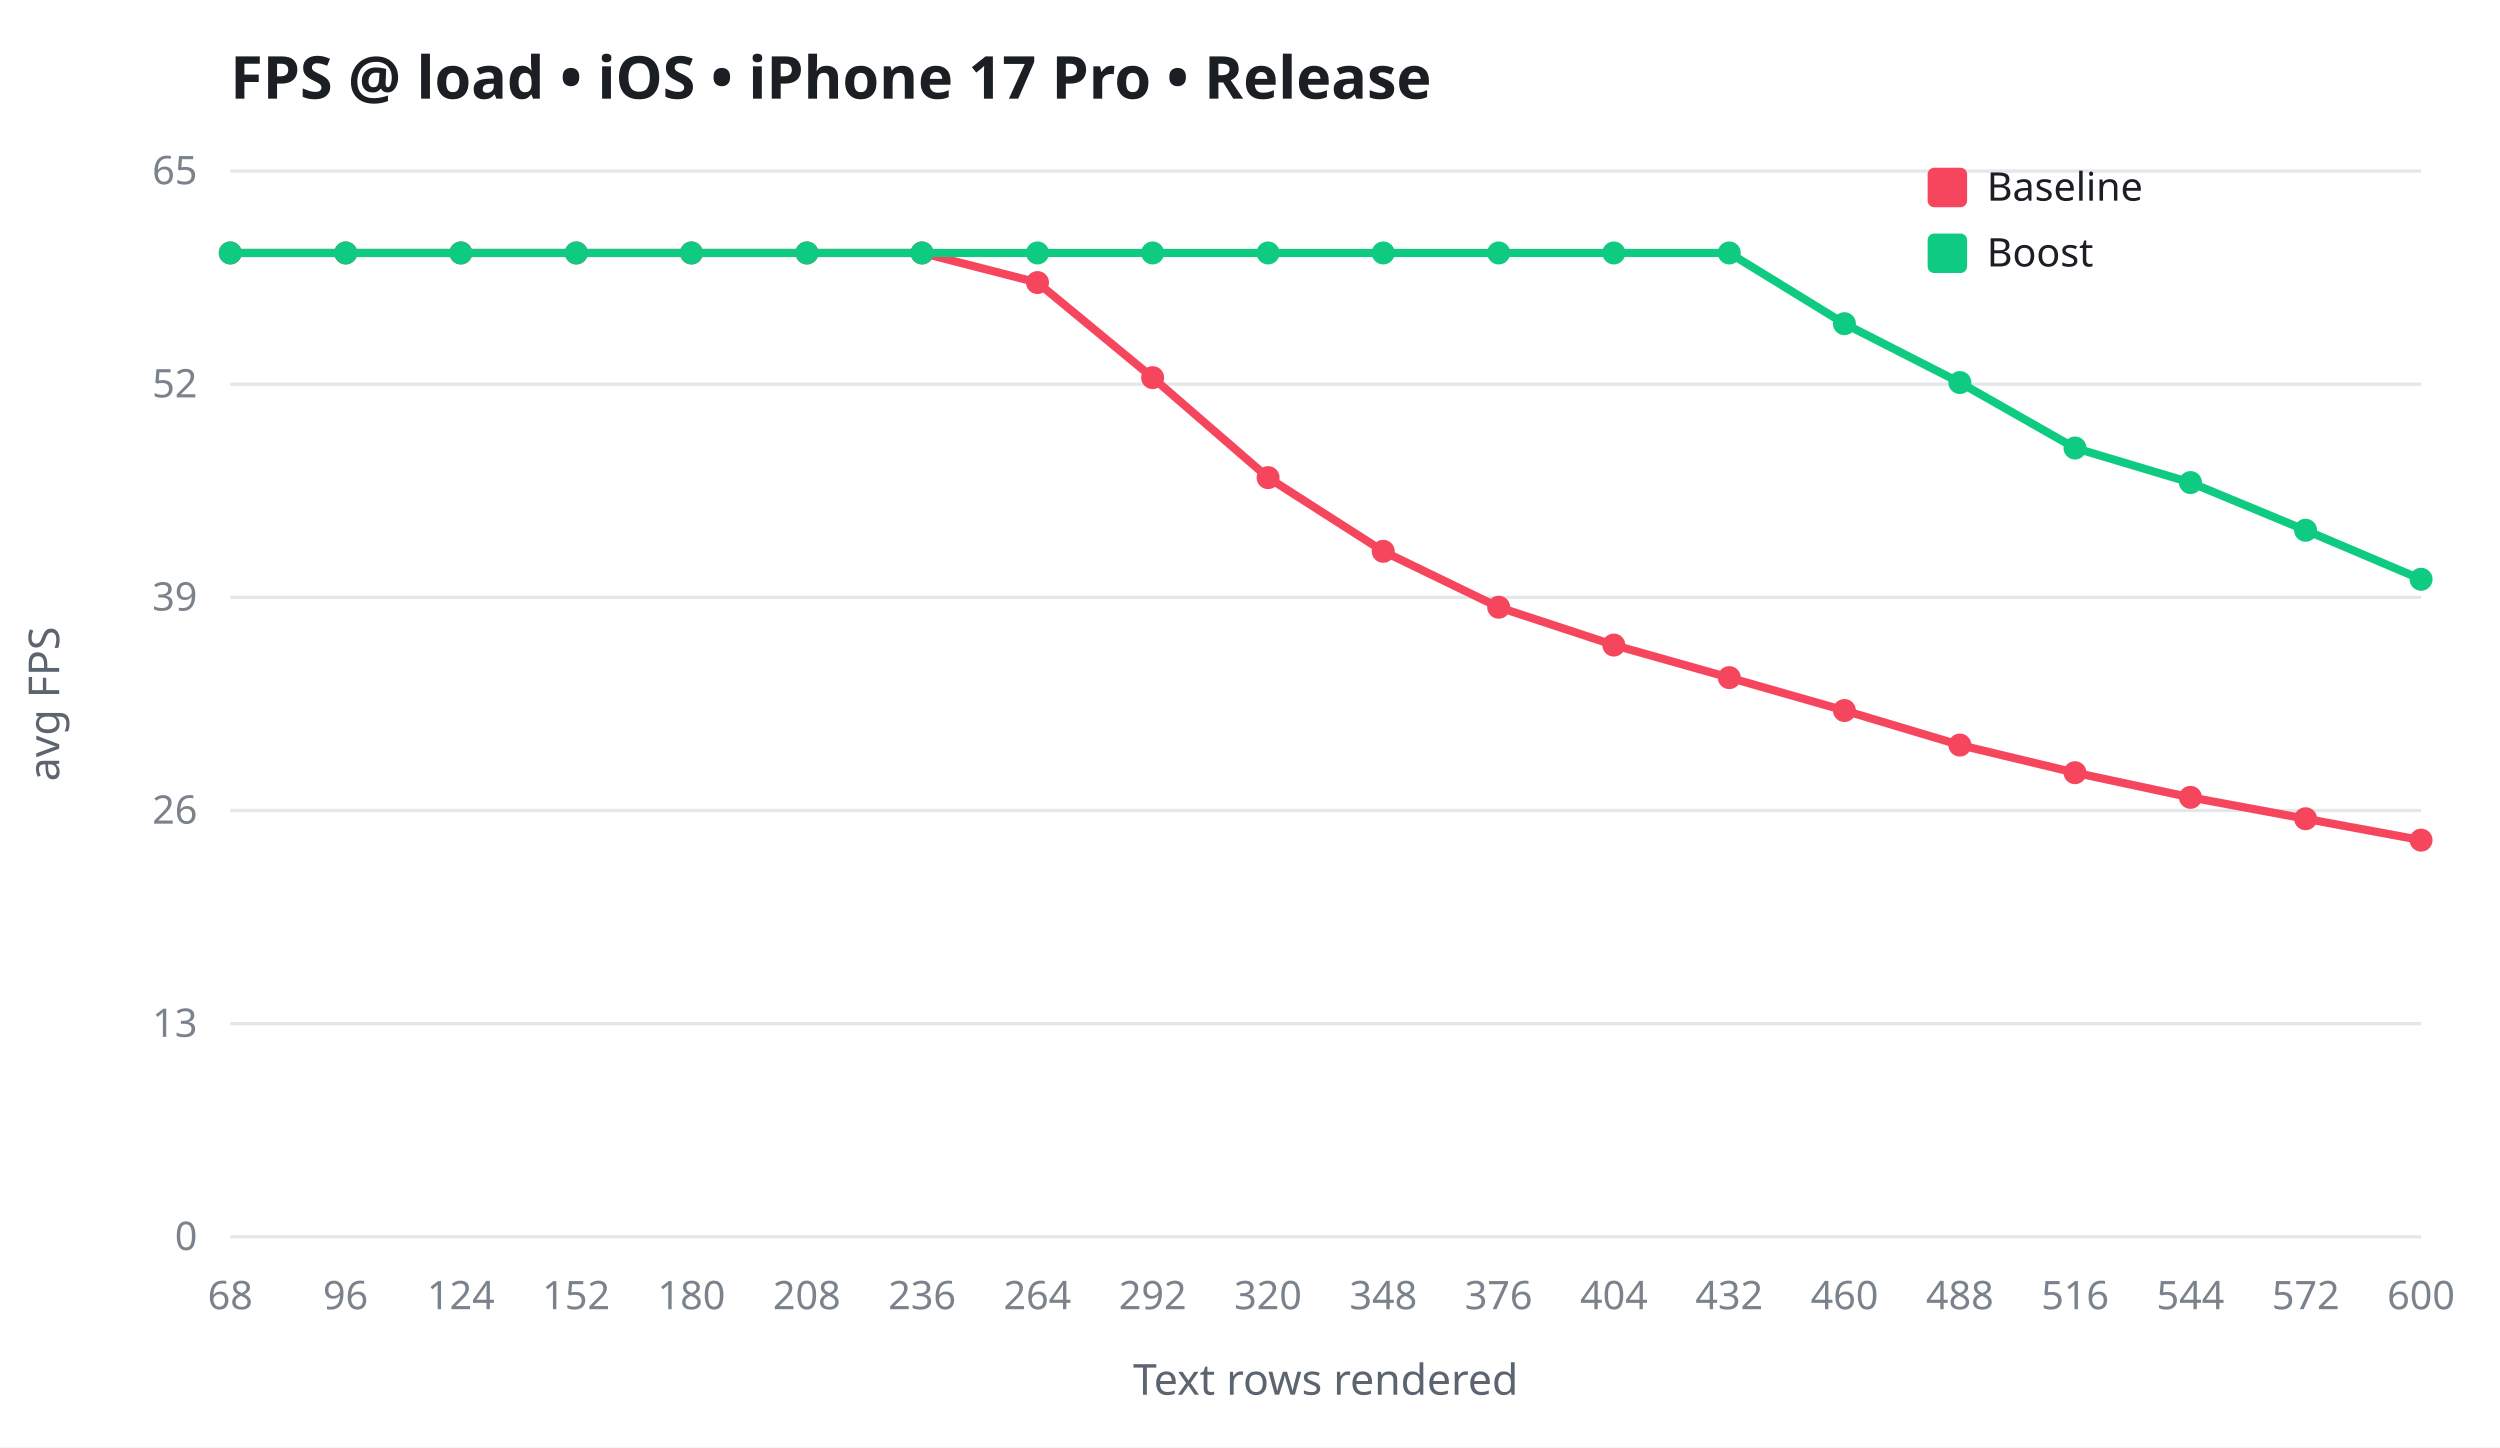
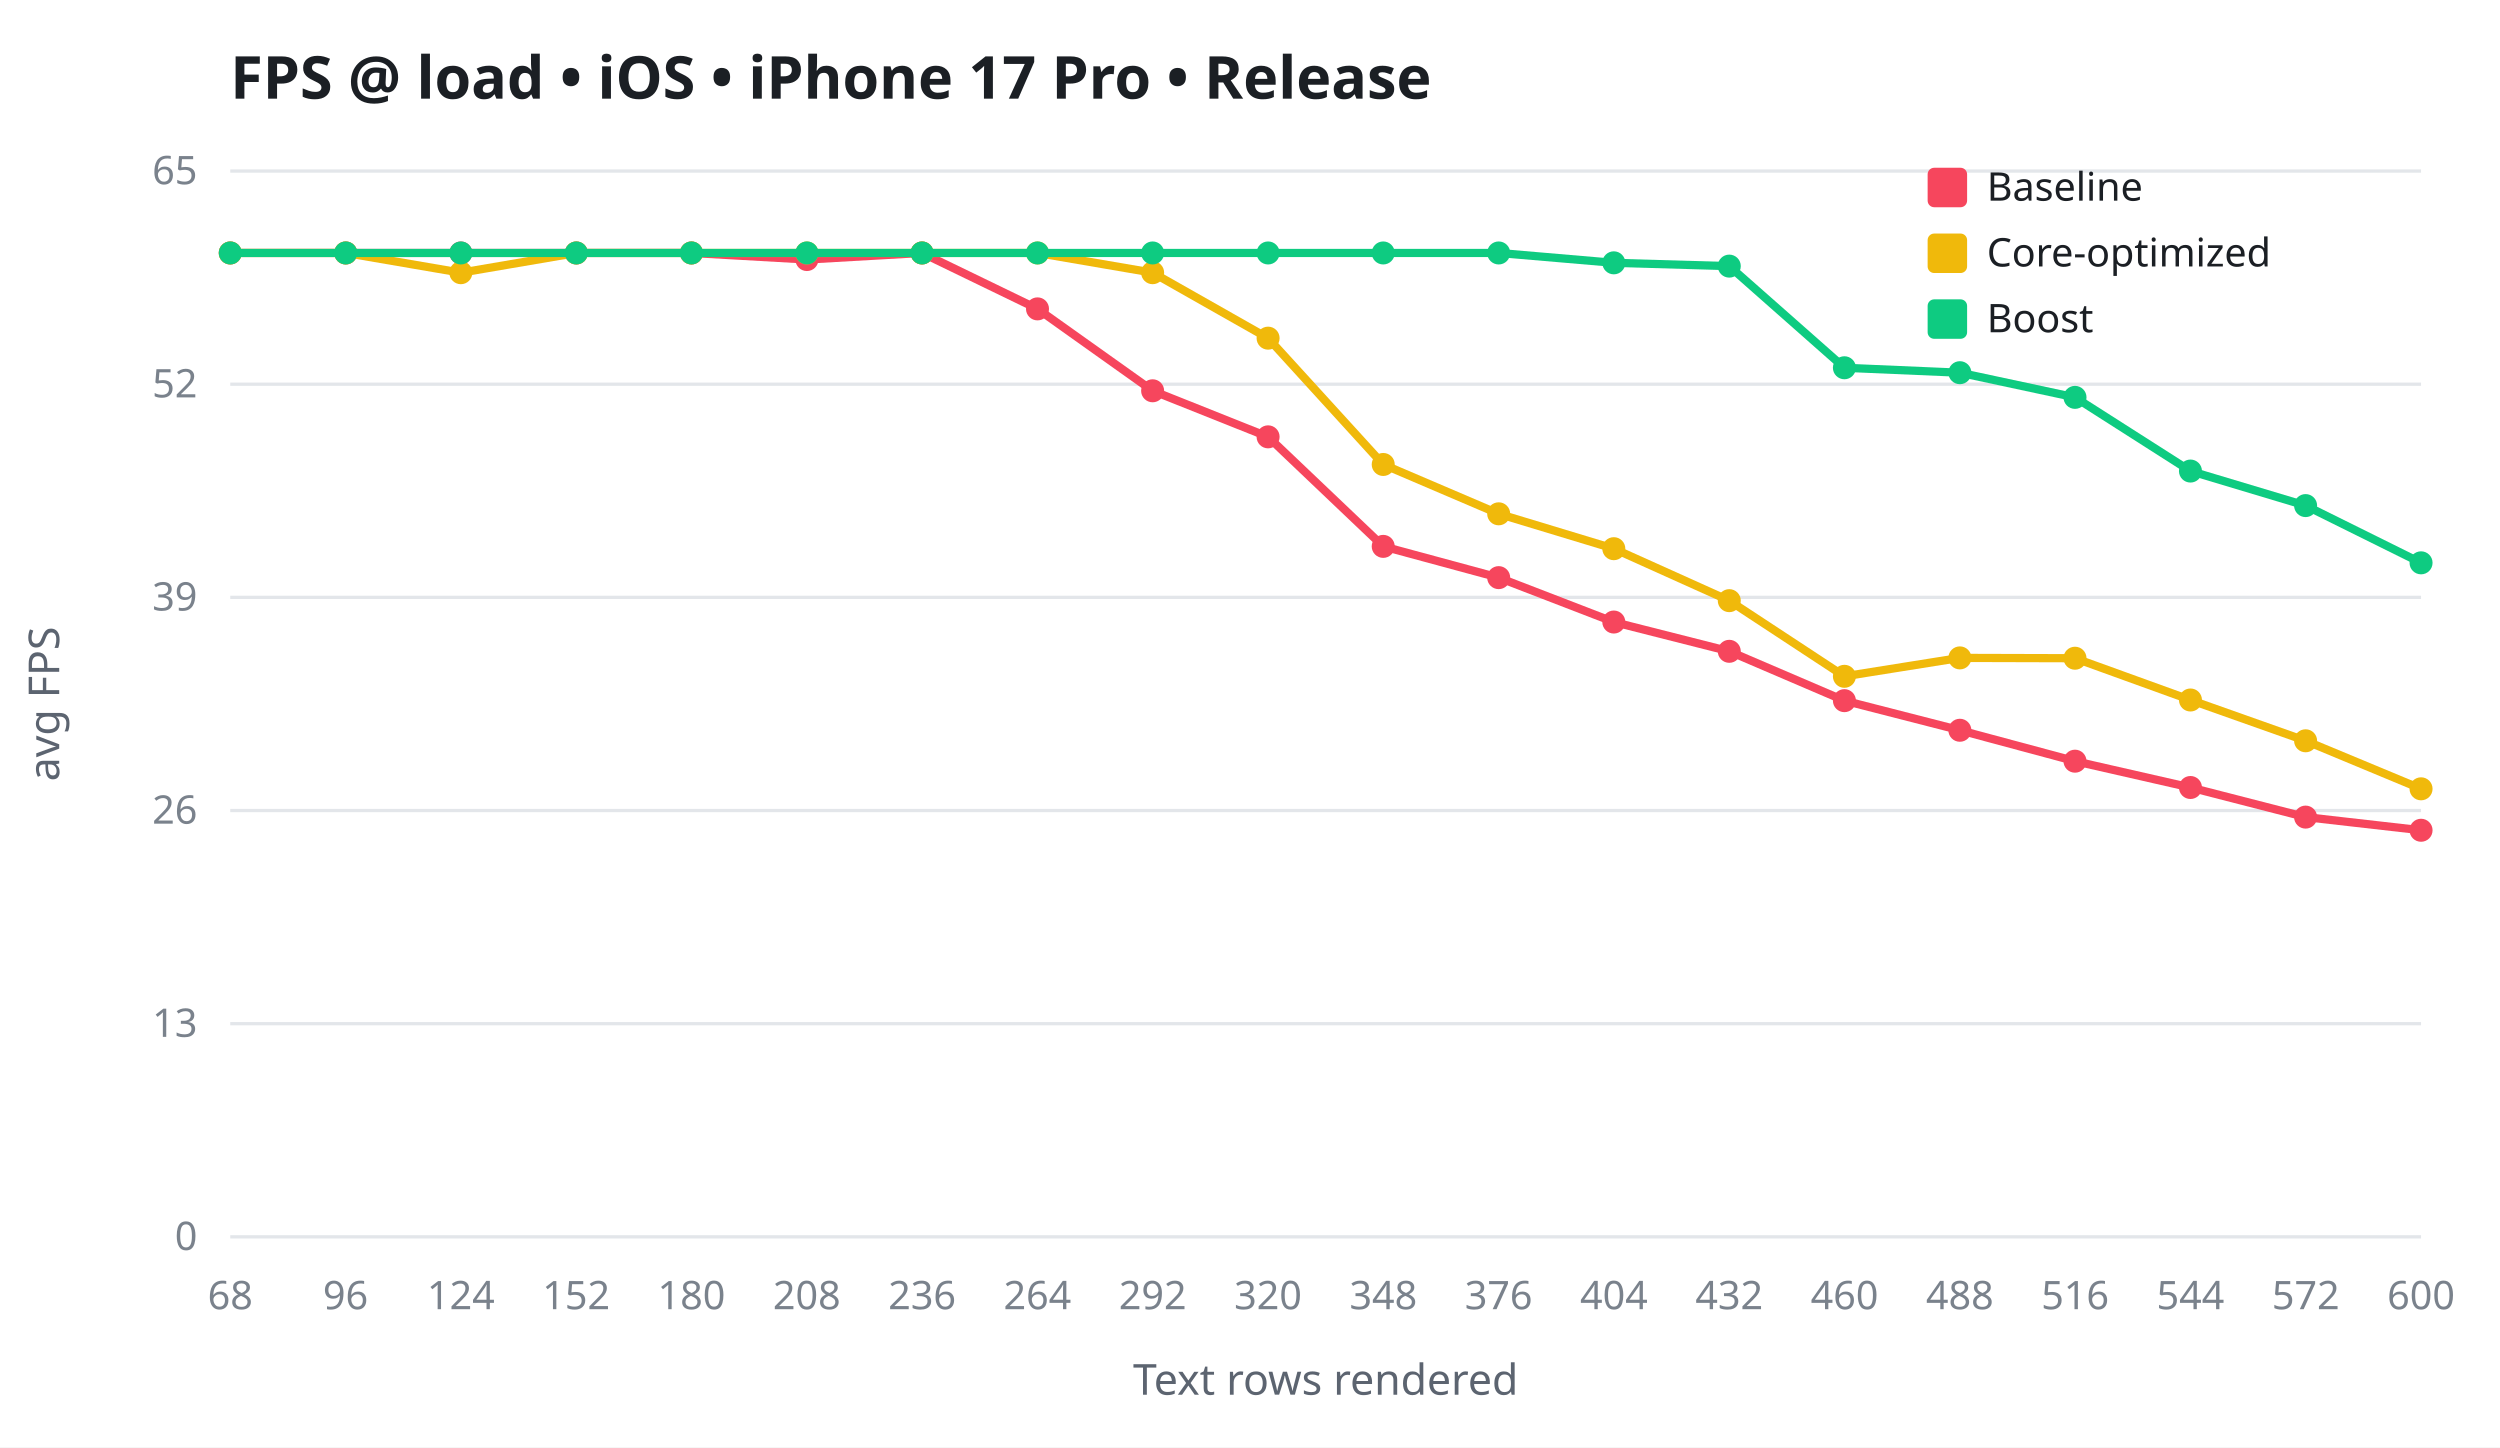
<svg xmlns="http://www.w3.org/2000/svg" width="760" height="440" viewBox="0 0 760 440">
  <rect x="0" y="0" width="760" height="440" fill="#ffffff" />
  <text x="70" y="30" fill="#1b1f24" font-size="18" font-weight="700" font-family="system-ui,sans-serif">FPS @ load • iOS • iPhone 17 Pro • Release</text>
  <line x1="70" y1="376" x2="736" y2="376" stroke="#e3e6ea" stroke-width="1" />
  <text x="60" y="380" fill="#7a828c" font-size="12" text-anchor="end" font-family="system-ui,sans-serif">0</text>
  <line x1="70" y1="311.2" x2="736" y2="311.2" stroke="#e3e6ea" stroke-width="1" />
  <text x="60" y="315.2" fill="#7a828c" font-size="12" text-anchor="end" font-family="system-ui,sans-serif">13</text>
  <line x1="70" y1="246.4" x2="736" y2="246.4" stroke="#e3e6ea" stroke-width="1" />
  <text x="60" y="250.4" fill="#7a828c" font-size="12" text-anchor="end" font-family="system-ui,sans-serif">26</text>
  <line x1="70" y1="181.6" x2="736" y2="181.6" stroke="#e3e6ea" stroke-width="1" />
  <text x="60" y="185.6" fill="#7a828c" font-size="12" text-anchor="end" font-family="system-ui,sans-serif">39</text>
  <line x1="70" y1="116.8" x2="736" y2="116.8" stroke="#e3e6ea" stroke-width="1" />
  <text x="60" y="120.8" fill="#7a828c" font-size="12" text-anchor="end" font-family="system-ui,sans-serif">52</text>
  <line x1="70" y1="52" x2="736" y2="52" stroke="#e3e6ea" stroke-width="1" />
  <text x="60" y="56" fill="#7a828c" font-size="12" text-anchor="end" font-family="system-ui,sans-serif">65</text>
  <text x="70" y="398" fill="#7a828c" font-size="12" text-anchor="middle" font-family="system-ui,sans-serif">68</text>
  <text x="105.053" y="398" fill="#7a828c" font-size="12" text-anchor="middle" font-family="system-ui,sans-serif">96</text>
  <text x="140.105" y="398" fill="#7a828c" font-size="12" text-anchor="middle" font-family="system-ui,sans-serif">124</text>
  <text x="175.158" y="398" fill="#7a828c" font-size="12" text-anchor="middle" font-family="system-ui,sans-serif">152</text>
  <text x="210.211" y="398" fill="#7a828c" font-size="12" text-anchor="middle" font-family="system-ui,sans-serif">180</text>
  <text x="245.263" y="398" fill="#7a828c" font-size="12" text-anchor="middle" font-family="system-ui,sans-serif">208</text>
  <text x="280.316" y="398" fill="#7a828c" font-size="12" text-anchor="middle" font-family="system-ui,sans-serif">236</text>
  <text x="315.368" y="398" fill="#7a828c" font-size="12" text-anchor="middle" font-family="system-ui,sans-serif">264</text>
  <text x="350.421" y="398" fill="#7a828c" font-size="12" text-anchor="middle" font-family="system-ui,sans-serif">292</text>
  <text x="385.474" y="398" fill="#7a828c" font-size="12" text-anchor="middle" font-family="system-ui,sans-serif">320</text>
  <text x="420.526" y="398" fill="#7a828c" font-size="12" text-anchor="middle" font-family="system-ui,sans-serif">348</text>
  <text x="455.579" y="398" fill="#7a828c" font-size="12" text-anchor="middle" font-family="system-ui,sans-serif">376</text>
  <text x="490.632" y="398" fill="#7a828c" font-size="12" text-anchor="middle" font-family="system-ui,sans-serif">404</text>
  <text x="525.684" y="398" fill="#7a828c" font-size="12" text-anchor="middle" font-family="system-ui,sans-serif">432</text>
  <text x="560.737" y="398" fill="#7a828c" font-size="12" text-anchor="middle" font-family="system-ui,sans-serif">460</text>
  <text x="595.789" y="398" fill="#7a828c" font-size="12" text-anchor="middle" font-family="system-ui,sans-serif">488</text>
  <text x="630.842" y="398" fill="#7a828c" font-size="12" text-anchor="middle" font-family="system-ui,sans-serif">516</text>
  <text x="665.895" y="398" fill="#7a828c" font-size="12" text-anchor="middle" font-family="system-ui,sans-serif">544</text>
  <text x="700.947" y="398" fill="#7a828c" font-size="12" text-anchor="middle" font-family="system-ui,sans-serif">572</text>
  <text x="736" y="398" fill="#7a828c" font-size="12" text-anchor="middle" font-family="system-ui,sans-serif">600</text>
  <text x="403" y="424" fill="#5c6470" font-size="13" text-anchor="middle" font-family="system-ui,sans-serif">Text rows rendered</text>
  <text x="18" y="214" fill="#5c6470" font-size="13" text-anchor="middle" font-family="system-ui,sans-serif" transform="rotate(-90 18 214)">avg FPS</text>
-   <polyline points="70.0,76.9 105.1,76.9 140.1,76.9 175.2,76.9 210.2,76.9 245.3,76.9 280.3,76.9 315.4,85.9 350.4,114.8 385.5,145.2 420.5,167.6 455.6,184.6 490.6,196.1 525.7,206.0 560.7,216.0 595.8,226.5 630.8,234.9 665.9,242.4 700.9,248.9 736.0,255.4" fill="none" stroke="#f6465d" stroke-width="2.5" />
+   <polyline points="70.0,76.9 105.1,76.9 140.1,76.9 175.2,76.9 210.2,76.9 245.3,78.9 280.3,76.9 315.4,93.9 350.4,118.8 385.5,132.8 420.5,166.1 455.6,175.6 490.6,189.1 525.7,198.0 560.7,213.0 595.8,222.0 630.8,231.4 665.9,239.4 700.9,248.4 736.0,252.4" fill="none" stroke="#f6465d" stroke-width="2.5" />
  <circle cx="70.0" cy="76.9" r="3.5" fill="#f6465d" />
  <circle cx="105.1" cy="76.9" r="3.5" fill="#f6465d" />
  <circle cx="140.1" cy="76.9" r="3.5" fill="#f6465d" />
  <circle cx="175.2" cy="76.9" r="3.5" fill="#f6465d" />
  <circle cx="210.2" cy="76.9" r="3.5" fill="#f6465d" />
-   <circle cx="245.3" cy="76.9" r="3.5" fill="#f6465d" />
+   <circle cx="245.3" cy="78.9" r="3.5" fill="#f6465d" />
  <circle cx="280.3" cy="76.9" r="3.5" fill="#f6465d" />
-   <circle cx="315.4" cy="85.9" r="3.5" fill="#f6465d" />
-   <circle cx="350.4" cy="114.8" r="3.5" fill="#f6465d" />
-   <circle cx="385.5" cy="145.2" r="3.5" fill="#f6465d" />
-   <circle cx="420.5" cy="167.6" r="3.5" fill="#f6465d" />
-   <circle cx="455.6" cy="184.6" r="3.5" fill="#f6465d" />
-   <circle cx="490.6" cy="196.1" r="3.5" fill="#f6465d" />
-   <circle cx="525.7" cy="206.0" r="3.5" fill="#f6465d" />
-   <circle cx="560.7" cy="216.0" r="3.5" fill="#f6465d" />
-   <circle cx="595.8" cy="226.5" r="3.5" fill="#f6465d" />
-   <circle cx="630.8" cy="234.9" r="3.5" fill="#f6465d" />
-   <circle cx="665.9" cy="242.4" r="3.5" fill="#f6465d" />
-   <circle cx="700.9" cy="248.9" r="3.5" fill="#f6465d" />
-   <circle cx="736.0" cy="255.4" r="3.5" fill="#f6465d" />
-   <polyline points="70.0,76.9 105.1,76.9 140.1,76.9 175.2,76.9 210.2,76.9 245.3,76.9 280.3,76.9 315.4,76.9 350.4,76.9 385.5,76.9 420.5,76.9 455.6,76.9 490.6,76.9 525.7,76.9 560.7,98.4 595.8,116.3 630.8,136.2 665.9,146.7 700.9,161.2 736.0,176.1" fill="none" stroke="#0ecb81" stroke-width="2.5" />
+   <circle cx="315.4" cy="93.9" r="3.5" fill="#f6465d" />
+   <circle cx="350.4" cy="118.8" r="3.5" fill="#f6465d" />
+   <circle cx="385.5" cy="132.8" r="3.5" fill="#f6465d" />
+   <circle cx="420.5" cy="166.1" r="3.5" fill="#f6465d" />
+   <circle cx="455.6" cy="175.6" r="3.5" fill="#f6465d" />
+   <circle cx="490.6" cy="189.1" r="3.5" fill="#f6465d" />
+   <circle cx="525.7" cy="198.0" r="3.5" fill="#f6465d" />
+   <circle cx="560.7" cy="213.0" r="3.5" fill="#f6465d" />
+   <circle cx="595.8" cy="222.0" r="3.5" fill="#f6465d" />
+   <circle cx="630.8" cy="231.4" r="3.5" fill="#f6465d" />
+   <circle cx="665.9" cy="239.4" r="3.5" fill="#f6465d" />
+   <circle cx="700.9" cy="248.4" r="3.5" fill="#f6465d" />
+   <circle cx="736.0" cy="252.4" r="3.5" fill="#f6465d" />
+   <polyline points="70.0,76.9 105.1,76.9 140.1,82.9 175.2,76.9 210.2,76.9 245.3,76.9 280.3,76.9 315.4,76.9 350.4,82.9 385.5,102.8 420.5,141.2 455.6,156.2 490.6,166.8 525.7,182.6 560.7,205.6 595.8,200.0 630.8,200.1 665.9,212.8 700.9,225.2 736.0,239.8" fill="none" stroke="#f0b90b" stroke-width="2.5" />
+   <circle cx="70.0" cy="76.9" r="3.5" fill="#f0b90b" />
+   <circle cx="105.1" cy="76.9" r="3.5" fill="#f0b90b" />
+   <circle cx="140.1" cy="82.9" r="3.5" fill="#f0b90b" />
+   <circle cx="175.2" cy="76.9" r="3.5" fill="#f0b90b" />
+   <circle cx="210.2" cy="76.9" r="3.5" fill="#f0b90b" />
+   <circle cx="245.3" cy="76.9" r="3.5" fill="#f0b90b" />
+   <circle cx="280.3" cy="76.9" r="3.5" fill="#f0b90b" />
+   <circle cx="315.4" cy="76.9" r="3.5" fill="#f0b90b" />
+   <circle cx="350.4" cy="82.9" r="3.5" fill="#f0b90b" />
+   <circle cx="385.5" cy="102.8" r="3.5" fill="#f0b90b" />
+   <circle cx="420.5" cy="141.2" r="3.5" fill="#f0b90b" />
+   <circle cx="455.6" cy="156.2" r="3.5" fill="#f0b90b" />
+   <circle cx="490.6" cy="166.8" r="3.5" fill="#f0b90b" />
+   <circle cx="525.7" cy="182.6" r="3.5" fill="#f0b90b" />
+   <circle cx="560.7" cy="205.6" r="3.5" fill="#f0b90b" />
+   <circle cx="595.8" cy="200.0" r="3.5" fill="#f0b90b" />
+   <circle cx="630.8" cy="200.1" r="3.5" fill="#f0b90b" />
+   <circle cx="665.9" cy="212.8" r="3.5" fill="#f0b90b" />
+   <circle cx="700.9" cy="225.2" r="3.5" fill="#f0b90b" />
+   <circle cx="736.0" cy="239.8" r="3.5" fill="#f0b90b" />
+   <polyline points="70.0,76.9 105.1,76.9 140.1,76.9 175.2,76.9 210.2,76.9 245.3,76.9 280.3,76.9 315.4,76.9 350.4,76.9 385.5,76.9 420.5,76.9 455.6,76.9 490.6,79.9 525.7,80.9 560.7,111.8 595.8,113.3 630.8,120.8 665.9,143.2 700.9,153.7 736.0,171.1" fill="none" stroke="#0ecb81" stroke-width="2.5" />
  <circle cx="70.0" cy="76.9" r="3.5" fill="#0ecb81" />
  <circle cx="105.1" cy="76.9" r="3.5" fill="#0ecb81" />
  <circle cx="140.1" cy="76.9" r="3.5" fill="#0ecb81" />
  <circle cx="175.2" cy="76.9" r="3.5" fill="#0ecb81" />
  <circle cx="210.2" cy="76.9" r="3.5" fill="#0ecb81" />
  <circle cx="245.3" cy="76.9" r="3.5" fill="#0ecb81" />
  <circle cx="280.3" cy="76.9" r="3.5" fill="#0ecb81" />
  <circle cx="315.4" cy="76.9" r="3.5" fill="#0ecb81" />
  <circle cx="350.4" cy="76.9" r="3.5" fill="#0ecb81" />
  <circle cx="385.5" cy="76.9" r="3.5" fill="#0ecb81" />
  <circle cx="420.5" cy="76.9" r="3.5" fill="#0ecb81" />
  <circle cx="455.6" cy="76.9" r="3.5" fill="#0ecb81" />
-   <circle cx="490.6" cy="76.9" r="3.5" fill="#0ecb81" />
-   <circle cx="525.7" cy="76.9" r="3.5" fill="#0ecb81" />
-   <circle cx="560.7" cy="98.4" r="3.5" fill="#0ecb81" />
-   <circle cx="595.8" cy="116.3" r="3.5" fill="#0ecb81" />
-   <circle cx="630.8" cy="136.2" r="3.5" fill="#0ecb81" />
-   <circle cx="665.9" cy="146.7" r="3.5" fill="#0ecb81" />
-   <circle cx="700.9" cy="161.2" r="3.5" fill="#0ecb81" />
-   <circle cx="736.0" cy="176.1" r="3.5" fill="#0ecb81" />
+   <circle cx="490.6" cy="79.9" r="3.5" fill="#0ecb81" />
+   <circle cx="525.7" cy="80.9" r="3.5" fill="#0ecb81" />
+   <circle cx="560.7" cy="111.8" r="3.5" fill="#0ecb81" />
+   <circle cx="595.8" cy="113.3" r="3.5" fill="#0ecb81" />
+   <circle cx="630.8" cy="120.8" r="3.5" fill="#0ecb81" />
+   <circle cx="665.9" cy="143.2" r="3.5" fill="#0ecb81" />
+   <circle cx="700.9" cy="153.7" r="3.5" fill="#0ecb81" />
+   <circle cx="736.0" cy="171.1" r="3.5" fill="#0ecb81" />
  <rect x="586" y="51" width="12" height="12" rx="2" fill="#f6465d" />
  <text x="604" y="61" fill="#1b1f24" font-size="12" font-family="system-ui,sans-serif">Baseline</text>
-   <rect x="586" y="71" width="12" height="12" rx="2" fill="#0ecb81" />
-   <text x="604" y="81" fill="#1b1f24" font-size="12" font-family="system-ui,sans-serif">Boost</text>
+   <rect x="586" y="71" width="12" height="12" rx="2" fill="#f0b90b" />
+   <text x="604" y="81" fill="#1b1f24" font-size="12" font-family="system-ui,sans-serif">Core-optimized</text>
+   <rect x="586" y="91" width="12" height="12" rx="2" fill="#0ecb81" />
+   <text x="604" y="101" fill="#1b1f24" font-size="12" font-family="system-ui,sans-serif">Boost</text>
</svg>
